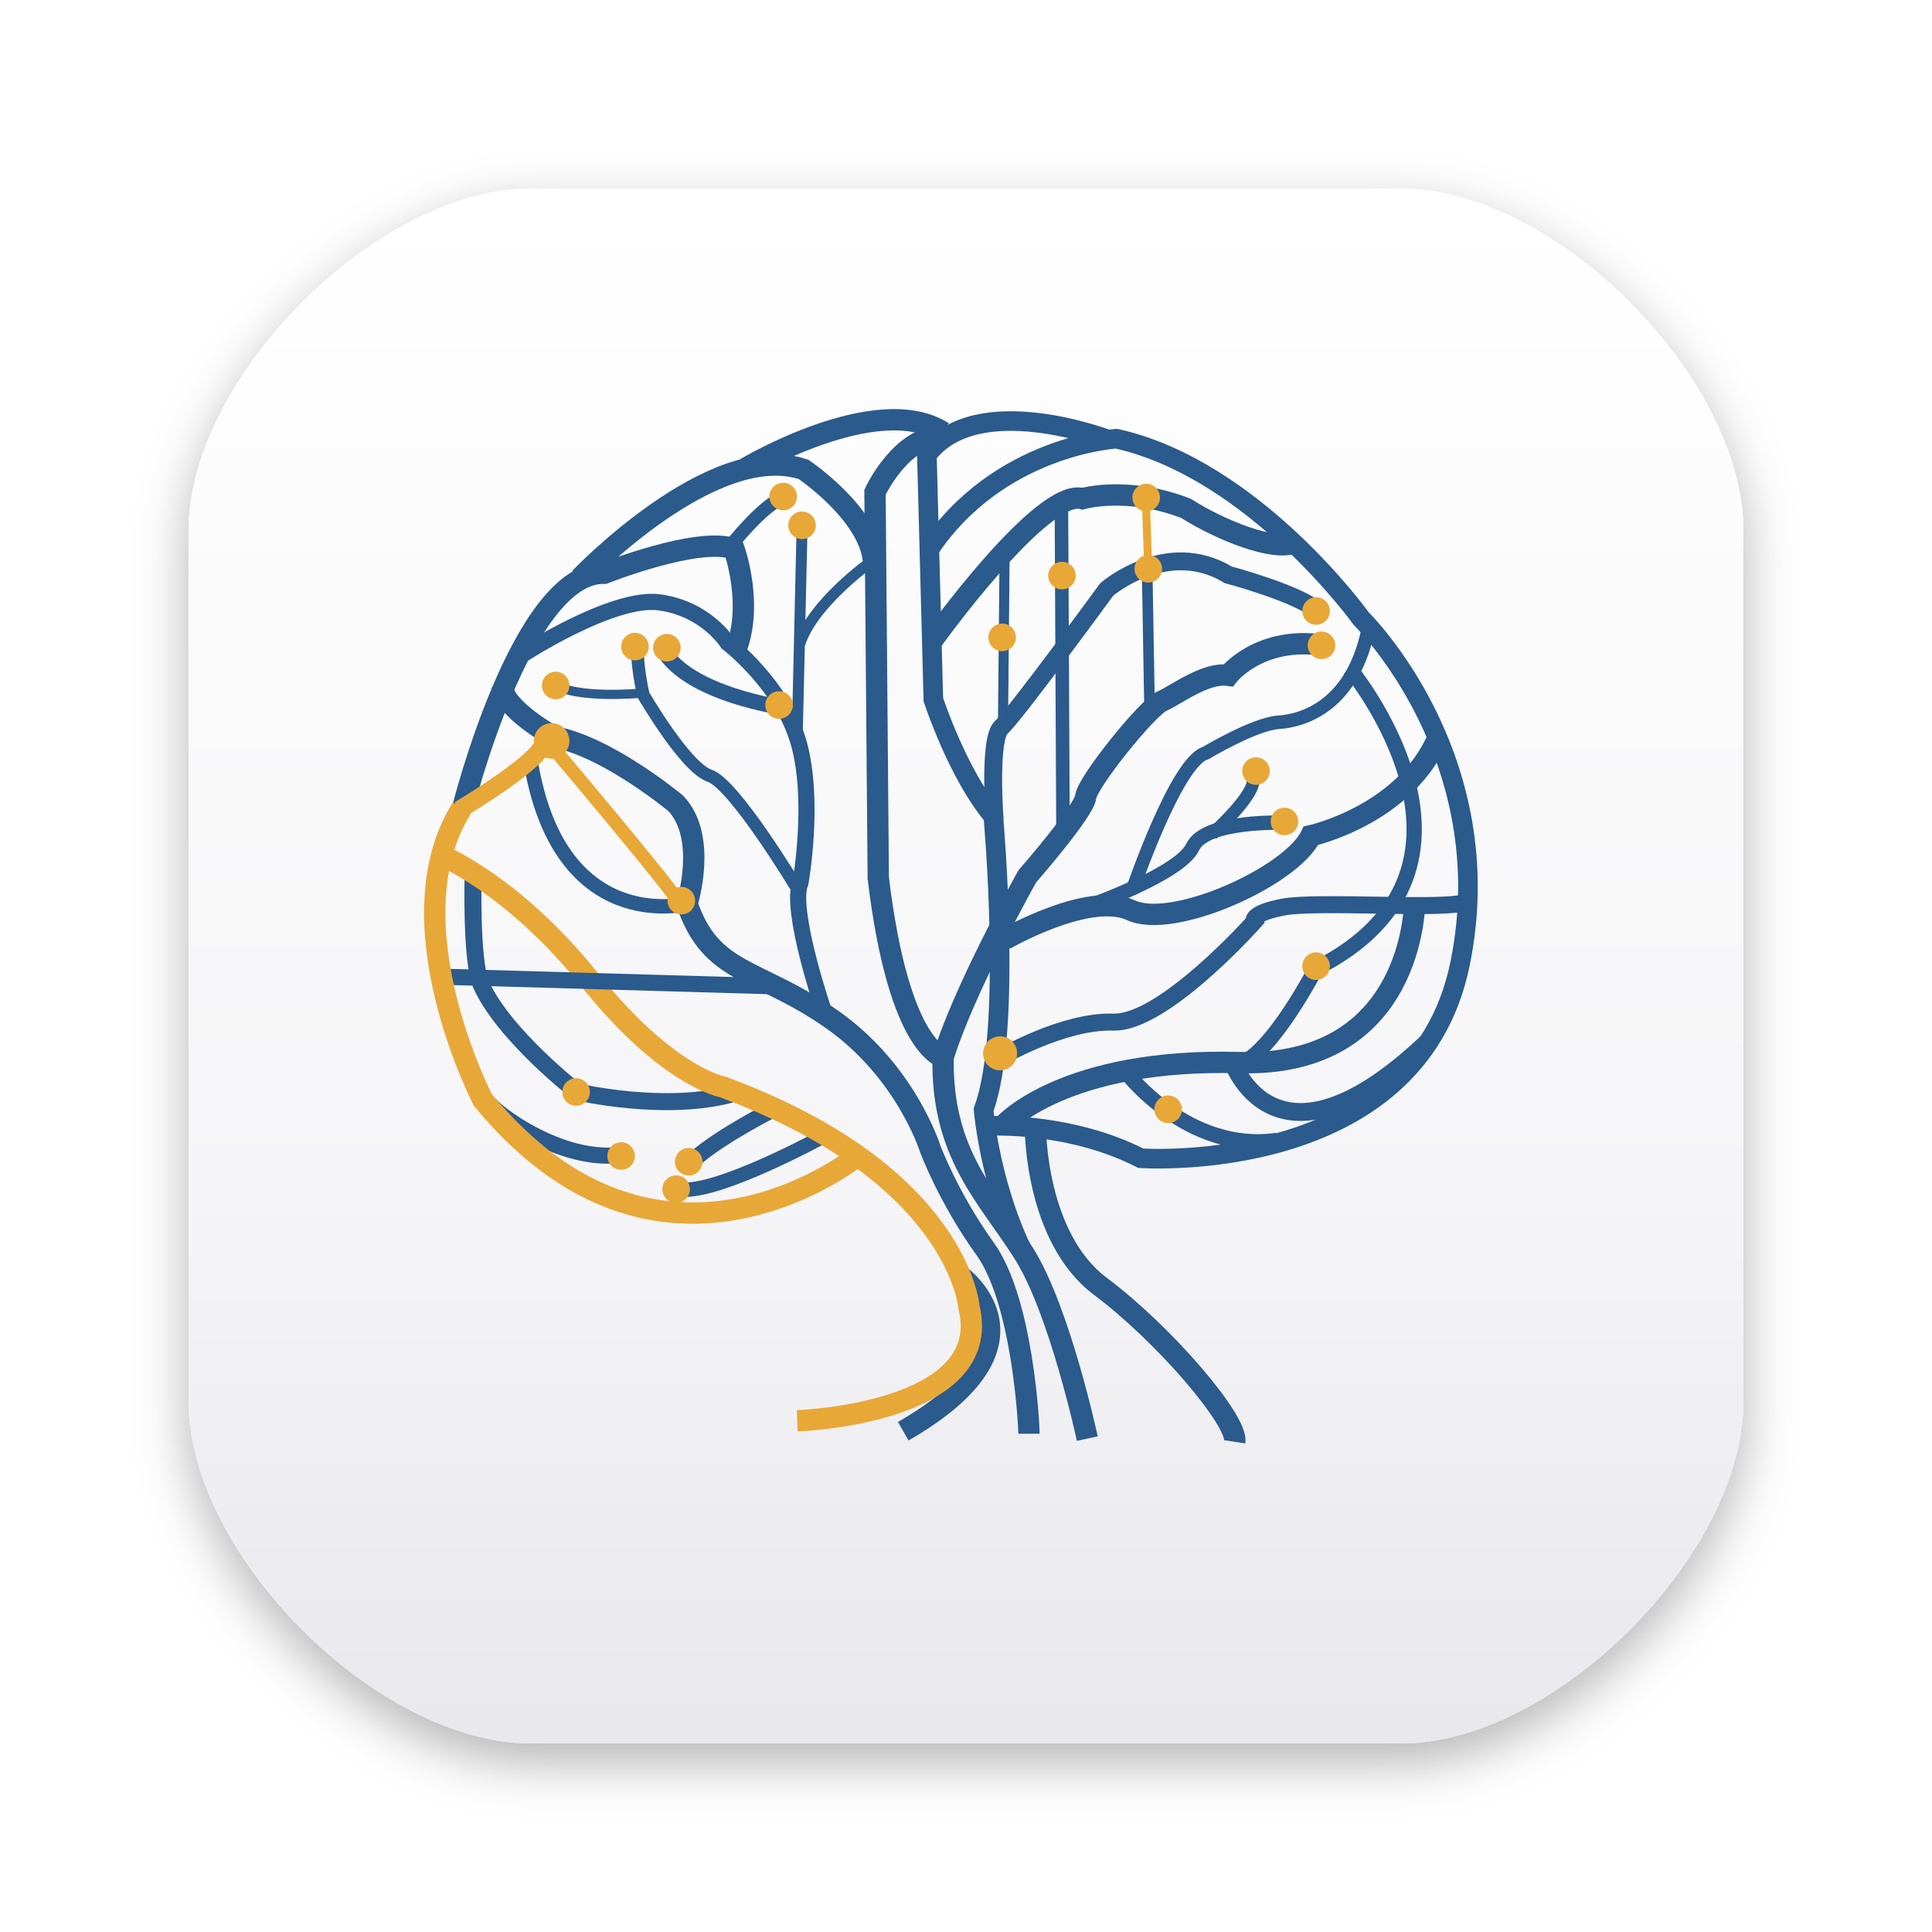
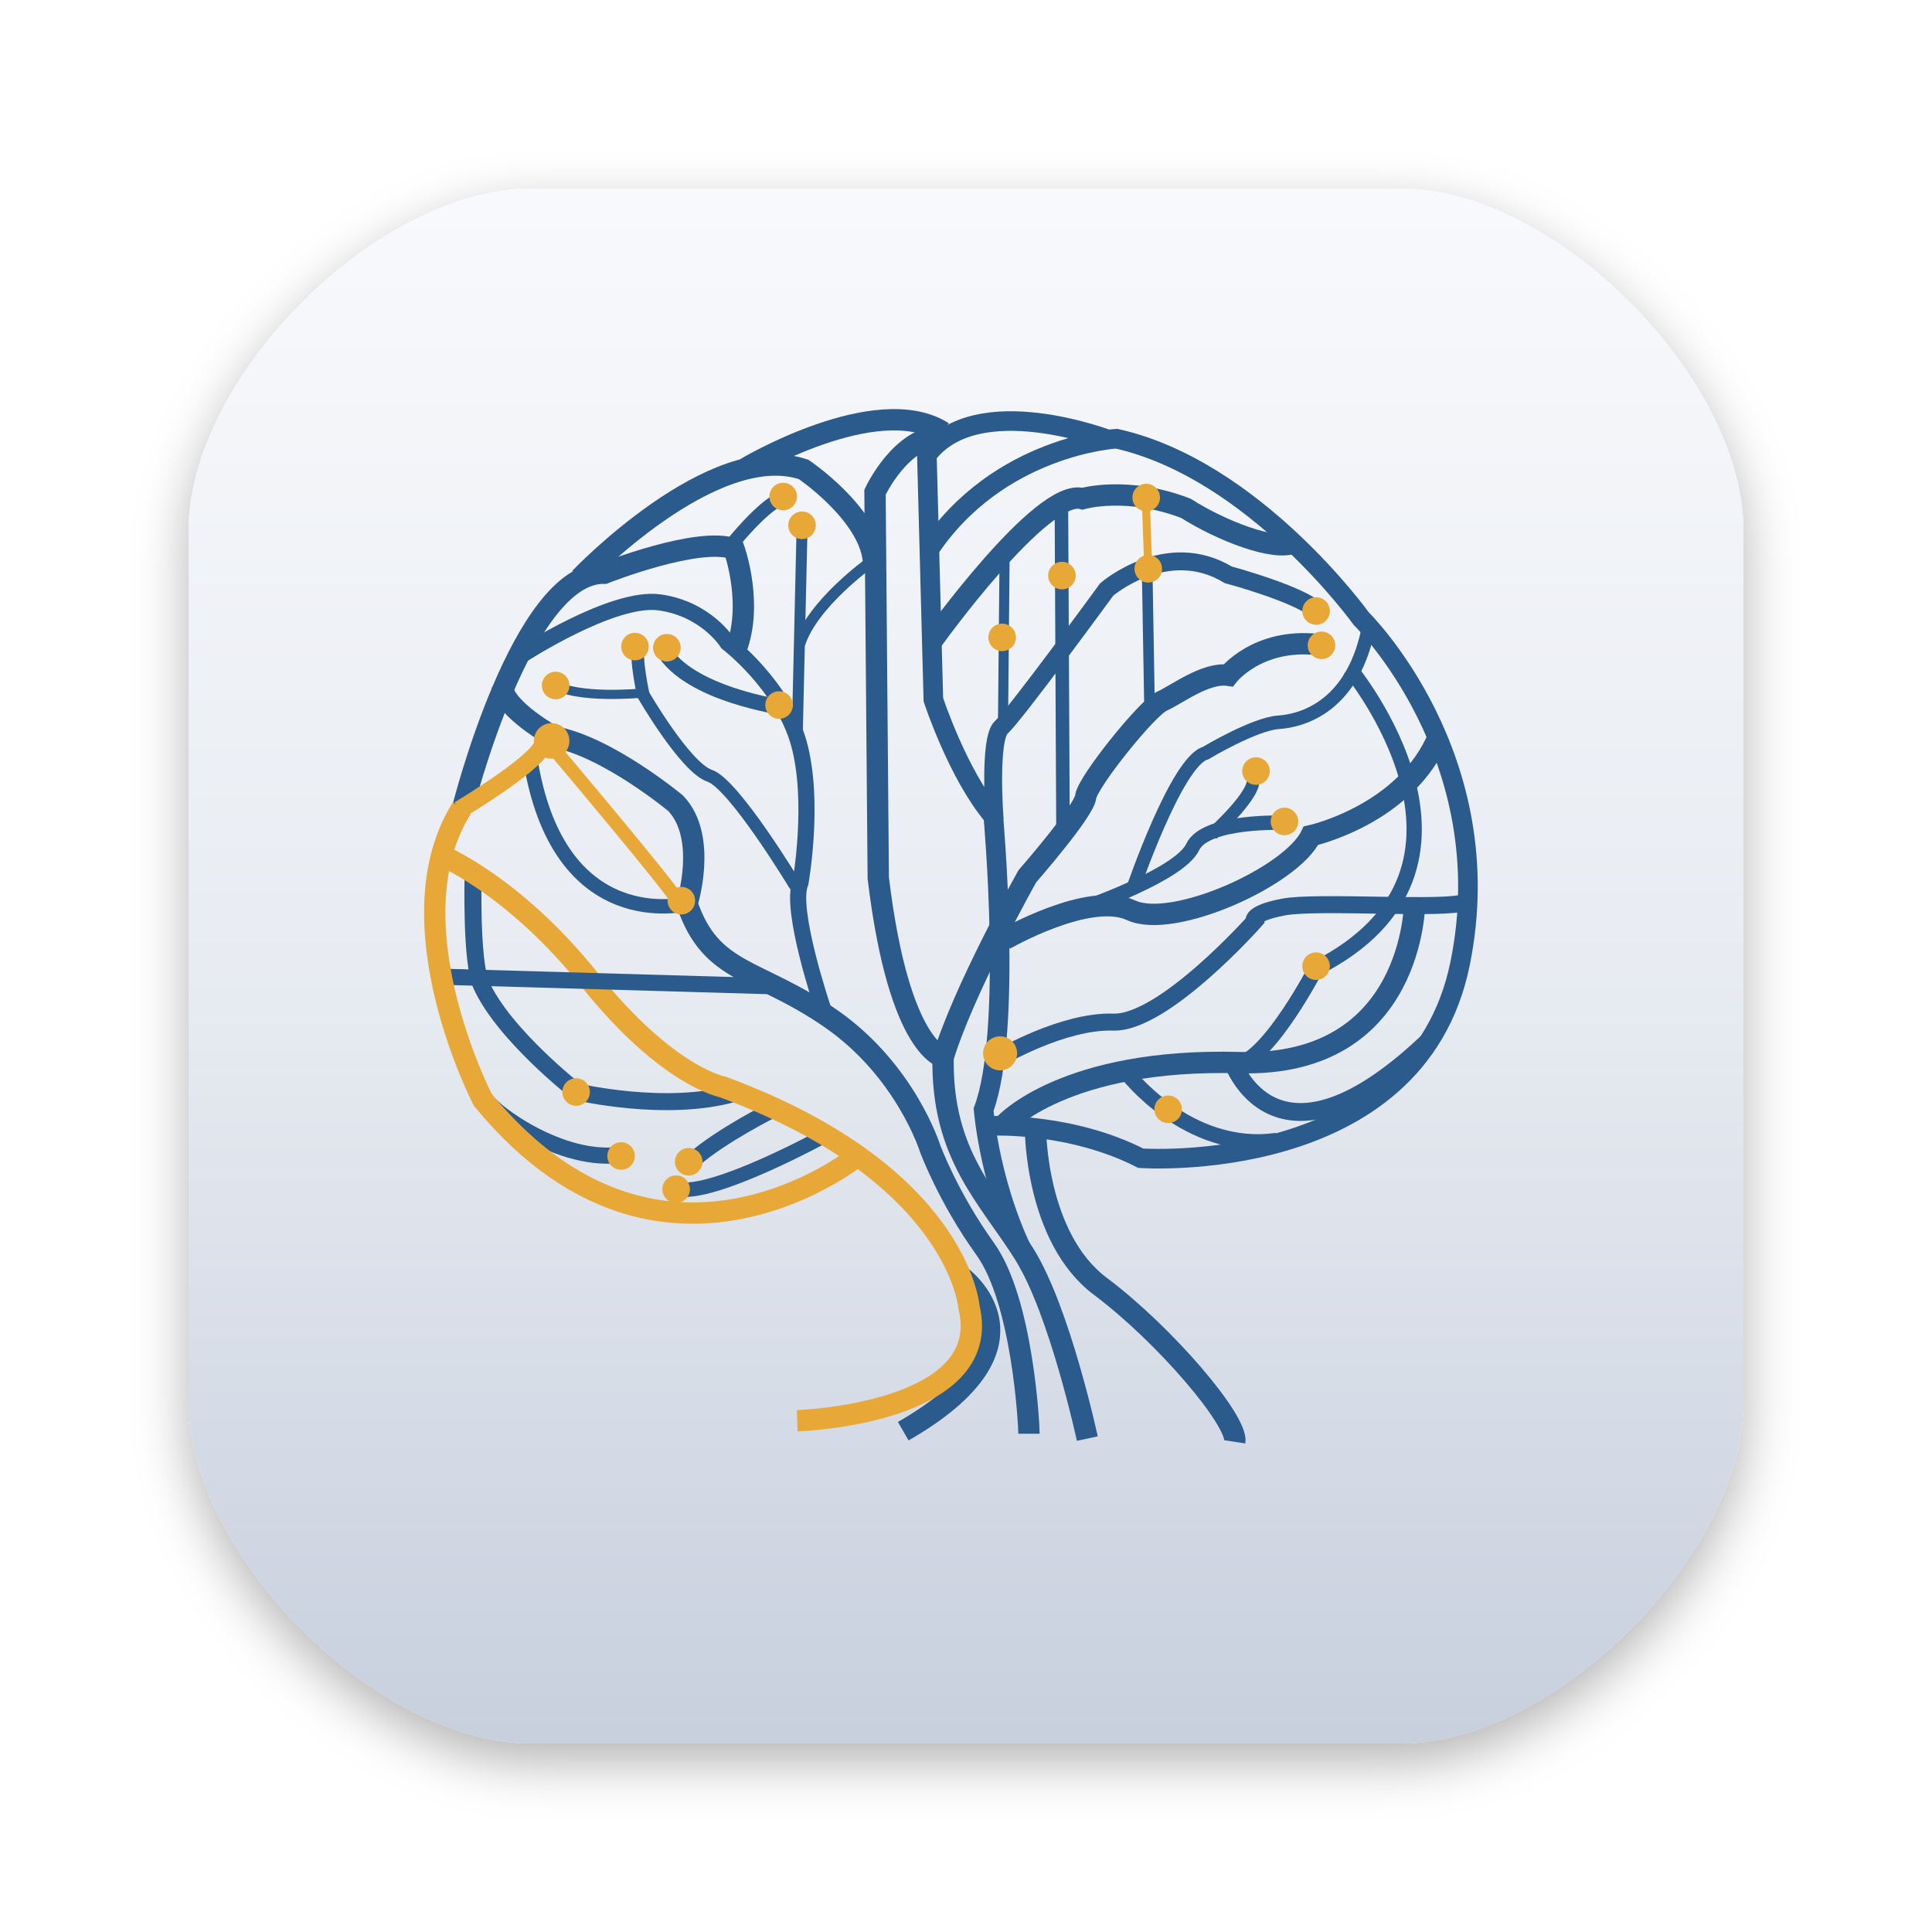
<svg xmlns="http://www.w3.org/2000/svg" width="1024" height="1024" viewBox="0 0 1024 1024">
  <defs>
    <filter id="shadow" x="-5%" y="-5%" width="110%" height="115%">
      <feDropShadow dx="0" dy="10" stdDeviation="14" flood-color="#000" flood-opacity="0.3" />
    </filter>
    <clipPath id="squircle">
      <path d="M 281.3,100.0 L 742.7,100.0 C 823.9,100.0 924.0,200.1 924.0,281.3 L 924.0,742.7 C 924.0,823.9 823.9,924.0 742.7,924.0 L 281.3,924.0 C 200.1,924.0 100.0,823.9 100.0,742.7 L 100.0,281.3 C 100.0,200.1 200.1,100.0 281.3,100.0 Z" />
    </clipPath>
    <linearGradient id="bg-grad" x1="0" y1="0" x2="0" y2="1">
-       <stop offset="0%" stop-color="#ffffff" />
-       <stop offset="65%" stop-color="#f5f5f7" />
-       <stop offset="100%" stop-color="#e8e8ed" />
+       <stop offset="0%" stop-color="#f8f9fc" />
+       <stop offset="50%" stop-color="#e8ecf2" />
+       <stop offset="100%" stop-color="#c8d0de" />
    </linearGradient>
  </defs>
  <path d="M 281.3,100.0 L 742.7,100.0 C 823.9,100.0 924.0,200.1 924.0,281.3 L 924.0,742.7 C 924.0,823.9 823.9,924.0 742.7,924.0 L 281.3,924.0 C 200.1,924.0 100.0,823.9 100.0,742.7 L 100.0,281.3 C 100.0,200.1 200.1,100.0 281.3,100.0 Z" fill="url(#bg-grad)" filter="url(#shadow)" />
  <g clip-path="url(#squircle)">
    <rect x="100" y="100" width="824" height="824" fill="url(#bg-grad)" />
    <g transform="translate(100, 100) scale(0.8047)">
      <g transform="translate(155, 145) scale(5.7)">
        <g transform="translate(-41.51488,-90.92824)">
          <g style="display:inline">
            <path style="fill:none;stroke:#2b5a8c;stroke-width:1.865;stroke-opacity:1" d="m 81.834,171.908 c 0,0 -5.992,2.996 -9.176,5.805" />
            <path style="fill:none;stroke:#2b5a8c;stroke-width:1.965;stroke-opacity:1" d="m 47.19,144.755 c 0,0 -0.27,10.063 0.936,12.734 2.622,5.805 11.049,12.359 11.049,12.359 0,0 10.299,2.434 18.165,0.187" />
            <path style="fill:none;stroke:#2b5a8c;stroke-width:1.665;stroke-opacity:1" d="m 87.827,174.904 c 0,0 -12.921,7.116 -17.041,6.18" />
            <path style="fill:none;stroke:#2b5a8c;stroke-width:2.465;stroke-opacity:1" d="m 101.684,165.916 c 0,0 -5.243,-0.562 -7.678,-20.786 l -0.375,-44.569 c 0,0 3.006,-6.52 7.874,-6.52" />
          </g>
          <g style="display:inline;opacity:1">
            <path style="fill:none;stroke:#2b5a8c;stroke-width:2.465;stroke-opacity:1" d="m 103.463,191.102 c 0,0 11.032,7.855 -6.57,17.967" />
            <path style="fill:none;stroke:#2b5a8c;stroke-width:1.565;stroke-opacity:1" d="m 115.167,101.31 0.187,38.389" />
            <path style="fill:none;stroke:#2b5a8c;stroke-width:2.265;stroke-opacity:1" d="m 120.785,94.568 c 0,0 -15.356,-5.992 -21.161,1.685 l 0.749,28.277 c 0,0 2.809,8.614 6.929,13.483 0,0 2.247,24.906 -1.124,33.895 0,0 0.749,9.55 5.431,18.165" />
            <path style="fill:none;stroke:#e8a838;stroke-width:2.465;stroke-opacity:1" d="m 84.643,207.863 c 0,0 22.846,-0.749 19.85,-13.108 0,0 -1.124,-15.356 -28.464,-25.468 0,0 -6.367,-1.124 -15.356,-12.359 C 51.685,145.691 43.071,142.32 43.071,142.32" />
            <path style="fill:none;stroke:#e8a838;stroke-width:0.92;stroke-opacity:1" d="m 124.919,101.22 0.281,8.12" />
            <path style="fill:none;stroke:#2b5a8c;stroke-width:1.228;stroke-opacity:1" d="m 125.086,109.926 0.265,15.337" />
            <path style="fill:none;stroke:#2b5a8c;stroke-width:2.265;stroke-opacity:1" d="m 107.302,173.781 c 0,0 8.989,-0.375 17.041,3.745 0,0 31.835,2.247 36.891,-22.472 4.888,-23.896 -11.423,-39.887 -11.423,-39.887 0,0 -12.359,-17.228 -28.277,-20.786 0,0 -13.67,0.749 -21.723,12.921" />
            <path style="fill:none;stroke:#2b5a8c;stroke-width:2.465;stroke-opacity:1" d="m 118.163,209.922 c 0,0 -3.183,-14.794 -7.303,-21.348 -4.12,-6.554 -9.55,-11.423 -9.363,-22.659 m -0.103,0.342 c 2.238,-7.804 9.84,-21.315 9.84,-21.315 0,0 6.554,-7.491 6.741,-9.176 0.187,-1.685 7.116,-10.3 8.801,-11.049 1.685,-0.749 5.056,-3.371 7.678,-2.996 0,0 3.371,-4.307 10.3,-3.558" />
            <path style="fill:none;stroke:#2b5a8c;stroke-width:2.465;stroke-opacity:1" d="m 45.968,137.143 c 0,0 6.84,-27.407 16.39,-27.219 0,0 10.861,-4.307 14.981,-2.809 0,0 2.434,6.741 0,12.172" />
            <path style="fill:none;stroke:#2b5a8c;stroke-width:2.465;stroke-opacity:1" d="m 59.55,110.486 c 0,0 15.356,-16.105 25.842,-12.547 0,0 7.491,5.056 8.052,10.487" />
            <path style="fill:none;stroke:#2b5a8c;stroke-width:2.465;stroke-opacity:1" d="m 78.673,97.808 c 0,0 15.146,-9.045 22.823,-4.177" />
            <path style="fill:none;stroke:#2b5a8c;stroke-width:2.465;stroke-opacity:1" d="m 112.171,174.155 c 0,0 0,12.547 7.491,18.165 7.491,5.618 15.917,15.543 15.543,17.977" />
            <path style="fill:none;stroke:#2b5a8c;stroke-width:1.465;stroke-opacity:1" d="m 84.456,146.066 c 0,0 -7.116,-11.798 -9.925,-12.734 -2.809,-0.936 -7.678,-9.363 -7.678,-9.363 0,0 -0.936,-4.12 -0.562,-5.805" />
            <path style="fill:none;stroke:#2b5a8c;stroke-width:1.865;stroke-opacity:1" d="m 49.063,170.972 c -1.057,-0.106 7.374,7.067 14.981,6.18" />
            <path style="fill:none;stroke:#2b5a8c;stroke-width:1.665;stroke-opacity:1" d="m 71.909,148.125 c 0,0 -14.981,3.933 -18.165,-17.041" />
            <path style="fill:none;stroke:#e8a838;stroke-width:1.565;stroke-opacity:1" d="m 55.992,129.586 c 0,0 14.417,17.053 14.794,18.165" />
            <path style="fill:none;stroke:#2b5a8c;stroke-width:1.765;stroke-opacity:1" d="m 83.145,125.467 c 0,0 -11.049,-1.498 -14.045,-6.741" />
            <path style="fill:none;stroke:#2b5a8c;stroke-width:1.865;stroke-opacity:1" d="m 87.639,160.298 c 0,0 -3.933,-11.61 -2.622,-14.607 0,0 1.685,-9.363 -0.187,-16.105 -1.873,-6.741 -8.24,-11.61 -8.24,-11.61 0,0 -2.434,-3.933 -7.865,-4.682 -5.431,-0.749 -15.967,6.125 -15.967,6.125" />
            <path style="fill:none;stroke:#2b5a8c;stroke-width:1.865;stroke-opacity:1" d="m 82.583,157.676 -38.951,-1.124" />
            <path style="fill:none;stroke:#2b5a8c;stroke-width:1.265;stroke-opacity:1" d="m 93.059,108.688 c 0,0 -6.625,4.727 -8.123,9.409" />
            <path style="fill:none;stroke:#2b5a8c;stroke-width:1.265;stroke-linecap:round;stroke-opacity:1" d="m 84.632,129.323 0.573,-24.83" />
            <path style="fill:none;stroke:#2b5a8c;stroke-width:1.565;stroke-opacity:1" d="m 76.965,106.74 c 0,0 3.558,-4.494 5.805,-5.431" />
            <path style="fill:none;stroke:#2b5a8c;stroke-width:1.965;stroke-opacity:1" d="m 108.051,165.916 c 0,0 7.303,-4.307 13.108,-4.12 5.805,0.187 16.292,-11.61 16.292,-11.61 0,0 -0.562,-0.936 3.371,-1.685 3.933,-0.749 18.914,0.375 20.974,-0.562" />
            <path style="fill:none;stroke:#e8a838;stroke-width:2.465;stroke-opacity:1" d="m 91.759,177.151 c 0,0 -12.074,9.896 -26.581,5.66 -5.449,-1.591 -11.24,-5.176 -16.865,-12.027 0,0 -10.674,-20.599 -2.434,-33.707" />
            <path style="fill:none;stroke:#2b5a8c;stroke-width:1.065;stroke-opacity:1" d="m 66.666,123.781 c 0,0 -7.678,0.749 -10.299,-1.124" />
            <path style="fill:none;stroke:#2b5a8c;stroke-width:2.465;stroke-opacity:1" d="m 108.613,152.245 c 0,0 9.738,-5.618 14.607,-3.371 4.869,2.247 18.539,-3.933 20.786,-8.614 0,0 11.049,-2.434 14.794,-11.61" />
            <path style="fill:none;stroke:#2b5a8c;stroke-width:2.065;stroke-opacity:1" d="m 107.457,138.401 c 0,0 -0.717,-9.376 0.781,-10.687 1.498,-1.311 12.172,-15.917 12.172,-15.917 0,0 6.929,-5.992 14.045,-1.685 0,0 8.427,2.247 10.487,4.307" />
            <path style="fill:none;stroke:#2b5a8c;stroke-width:2.465;stroke-opacity:1" d="m 100.186,117.789 c 0,0 12.734,-17.79 17.416,-16.479 0,0 5.223,-1.498 11.964,1.124 3.995,2.539 10.32,5.056 12.567,3.933" />
            <path style="fill:none;stroke:#2b5a8c;stroke-width:1.165;stroke-opacity:1" d="m 108.426,126.834 0.187,-19.907" />
            <path style="fill:none;stroke:#2b5a8c;stroke-width:2.465;stroke-opacity:1" d="m 111.422,209.361 c 0,-1.124 -0.749,-15.356 -5.056,-21.348 -4.307,-5.992 -6.367,-11.61 -6.367,-11.61 0,0 -2.809,-8.989 -11.423,-14.981 -8.614,-5.992 -13.858,-5.056 -16.666,-13.296 0,0 2.434,-7.678 -1.311,-11.61 0,0 -7.865,-6.554 -14.045,-7.678 0,0 -5.805,-3.183 -5.992,-5.805" />
            <path style="fill:none;stroke:#2b5a8c;stroke-width:1.665;stroke-opacity:1" d="m 117.898,148.545 c 0,0 10.939,-3.791 12.437,-6.974 1.498,-3.183 10.674,-2.809 10.674,-2.809" />
            <path style="fill:none;stroke:#2b5a8c;stroke-width:1.465;stroke-opacity:1" d="m 132.583,140.073 c 0,0 5.431,-4.869 4.682,-6.554" />
            <path style="fill:none;stroke:#2b5a8c;stroke-width:1.565;stroke-opacity:1" d="m 123.384,146.542 c 0,0 5.079,-14.896 8.45,-15.832 0,0 5.618,-3.371 8.427,-3.558 2.809,-0.187 8.801,-1.873 10.487,-11.423" />
            <path style="fill:none;stroke:#2b5a8c;stroke-width:2.465;stroke-opacity:1" d="m 108.613,173.593 c 0,0 6.929,-7.678 27.153,-7.116 20.224,0.562 20.224,-18.539 20.224,-18.539" />
            <path style="fill:none;stroke:#2b5a8c;stroke-width:1.765;stroke-opacity:1" d="m 122.658,167.601 c 0,0 7.116,9.363 17.416,7.865" />
            <path style="fill:none;stroke:#2b5a8c;stroke-width:2.065;stroke-opacity:1" d="m 134.83,166.103 c 0,0 4.848,15.246 23.2,-2.544" />
            <path style="fill:none;stroke:#2b5a8c;stroke-width:1.765;stroke-opacity:1" d="m 148.5,120.972 c 0,0 19.101,23.033 -3.933,34.644 0,0 -5.255,10.135 -9,11.071" />
            <path style="fill:none;stroke:#e8a838;stroke-width:2.065;stroke-opacity:1" d="m 45.567,137.289 c 0,0 10.078,-6.013 9.704,-7.886" />
          </g>
          <g style="display:inline">
            <circle style="fill:#e8a838;fill-opacity:1;stroke:none" cx="145.223" cy="118.257" r="1.592" />
            <circle style="fill:#e8a838;fill-opacity:1;stroke:none" cx="137.655" cy="132.785" r="1.592" />
            <circle style="fill:#e8a838;fill-opacity:1;stroke:none" cx="140.945" cy="138.61" r="1.592" />
            <circle style="fill:#e8a838;fill-opacity:1;stroke:none" cx="144.597" cy="155.331" r="1.592" />
            <circle style="fill:#e8a838;fill-opacity:1;stroke:none" cx="108.084" cy="165.406" r="1.966" />
            <circle style="fill:#e8a838;fill-opacity:1;stroke:none" cx="71.252" cy="147.762" r="1.592" />
            <circle style="fill:#e8a838;fill-opacity:1;stroke:none" cx="56.729" cy="122.899" r="1.592" />
            <circle style="fill:#e8a838;fill-opacity:1;stroke:none" cx="65.893" cy="118.402" r="1.592" />
            <circle style="fill:#e8a838;fill-opacity:1;stroke:none" cx="69.582" cy="118.533" r="1.592" />
            <circle style="fill:#e8a838;fill-opacity:1;stroke:none" cx="72.102" cy="177.932" r="1.592" />
            <circle style="fill:#e8a838;fill-opacity:1;stroke:none" cx="64.291" cy="177.269" r="1.592" />
            <circle style="fill:#e8a838;fill-opacity:1;stroke:none" cx="70.649" cy="181.102" r="1.592" />
            <circle style="fill:#e8a838;fill-opacity:1;stroke:none" cx="125.208" cy="109.414" r="1.592" />
            <circle style="fill:#e8a838;fill-opacity:1;stroke:none" cx="124.968" cy="101.18" r="1.592" />
            <circle style="fill:#e8a838;fill-opacity:1;stroke:none" cx="144.6" cy="114.292" r="1.592" />
            <circle style="fill:#e8a838;fill-opacity:1;stroke:none" cx="83.02" cy="101.065" r="1.592" />
            <circle style="fill:#e8a838;fill-opacity:1;stroke:none" cx="85.199" cy="104.386" r="1.592" />
            <circle style="fill:#e8a838;fill-opacity:1;stroke:none" cx="82.547" cy="125.158" r="1.592" />
            <circle style="fill:#e8a838;fill-opacity:1;stroke:none" cx="56.261" cy="129.304" r="2.055" />
            <circle style="fill:#e8a838;fill-opacity:1;stroke:none" cx="59.093" cy="169.873" r="1.592" />
            <circle style="fill:#e8a838;fill-opacity:1;stroke:none" cx="127.506" cy="171.871" r="1.592" />
            <circle style="fill:#e8a838;fill-opacity:1;stroke:none" cx="108.322" cy="117.339" r="1.592" />
            <circle style="fill:#e8a838;fill-opacity:1;stroke:none" cx="115.233" cy="110.198" r="1.592" />
          </g>
        </g>
      </g>
    </g>
  </g>
</svg>
